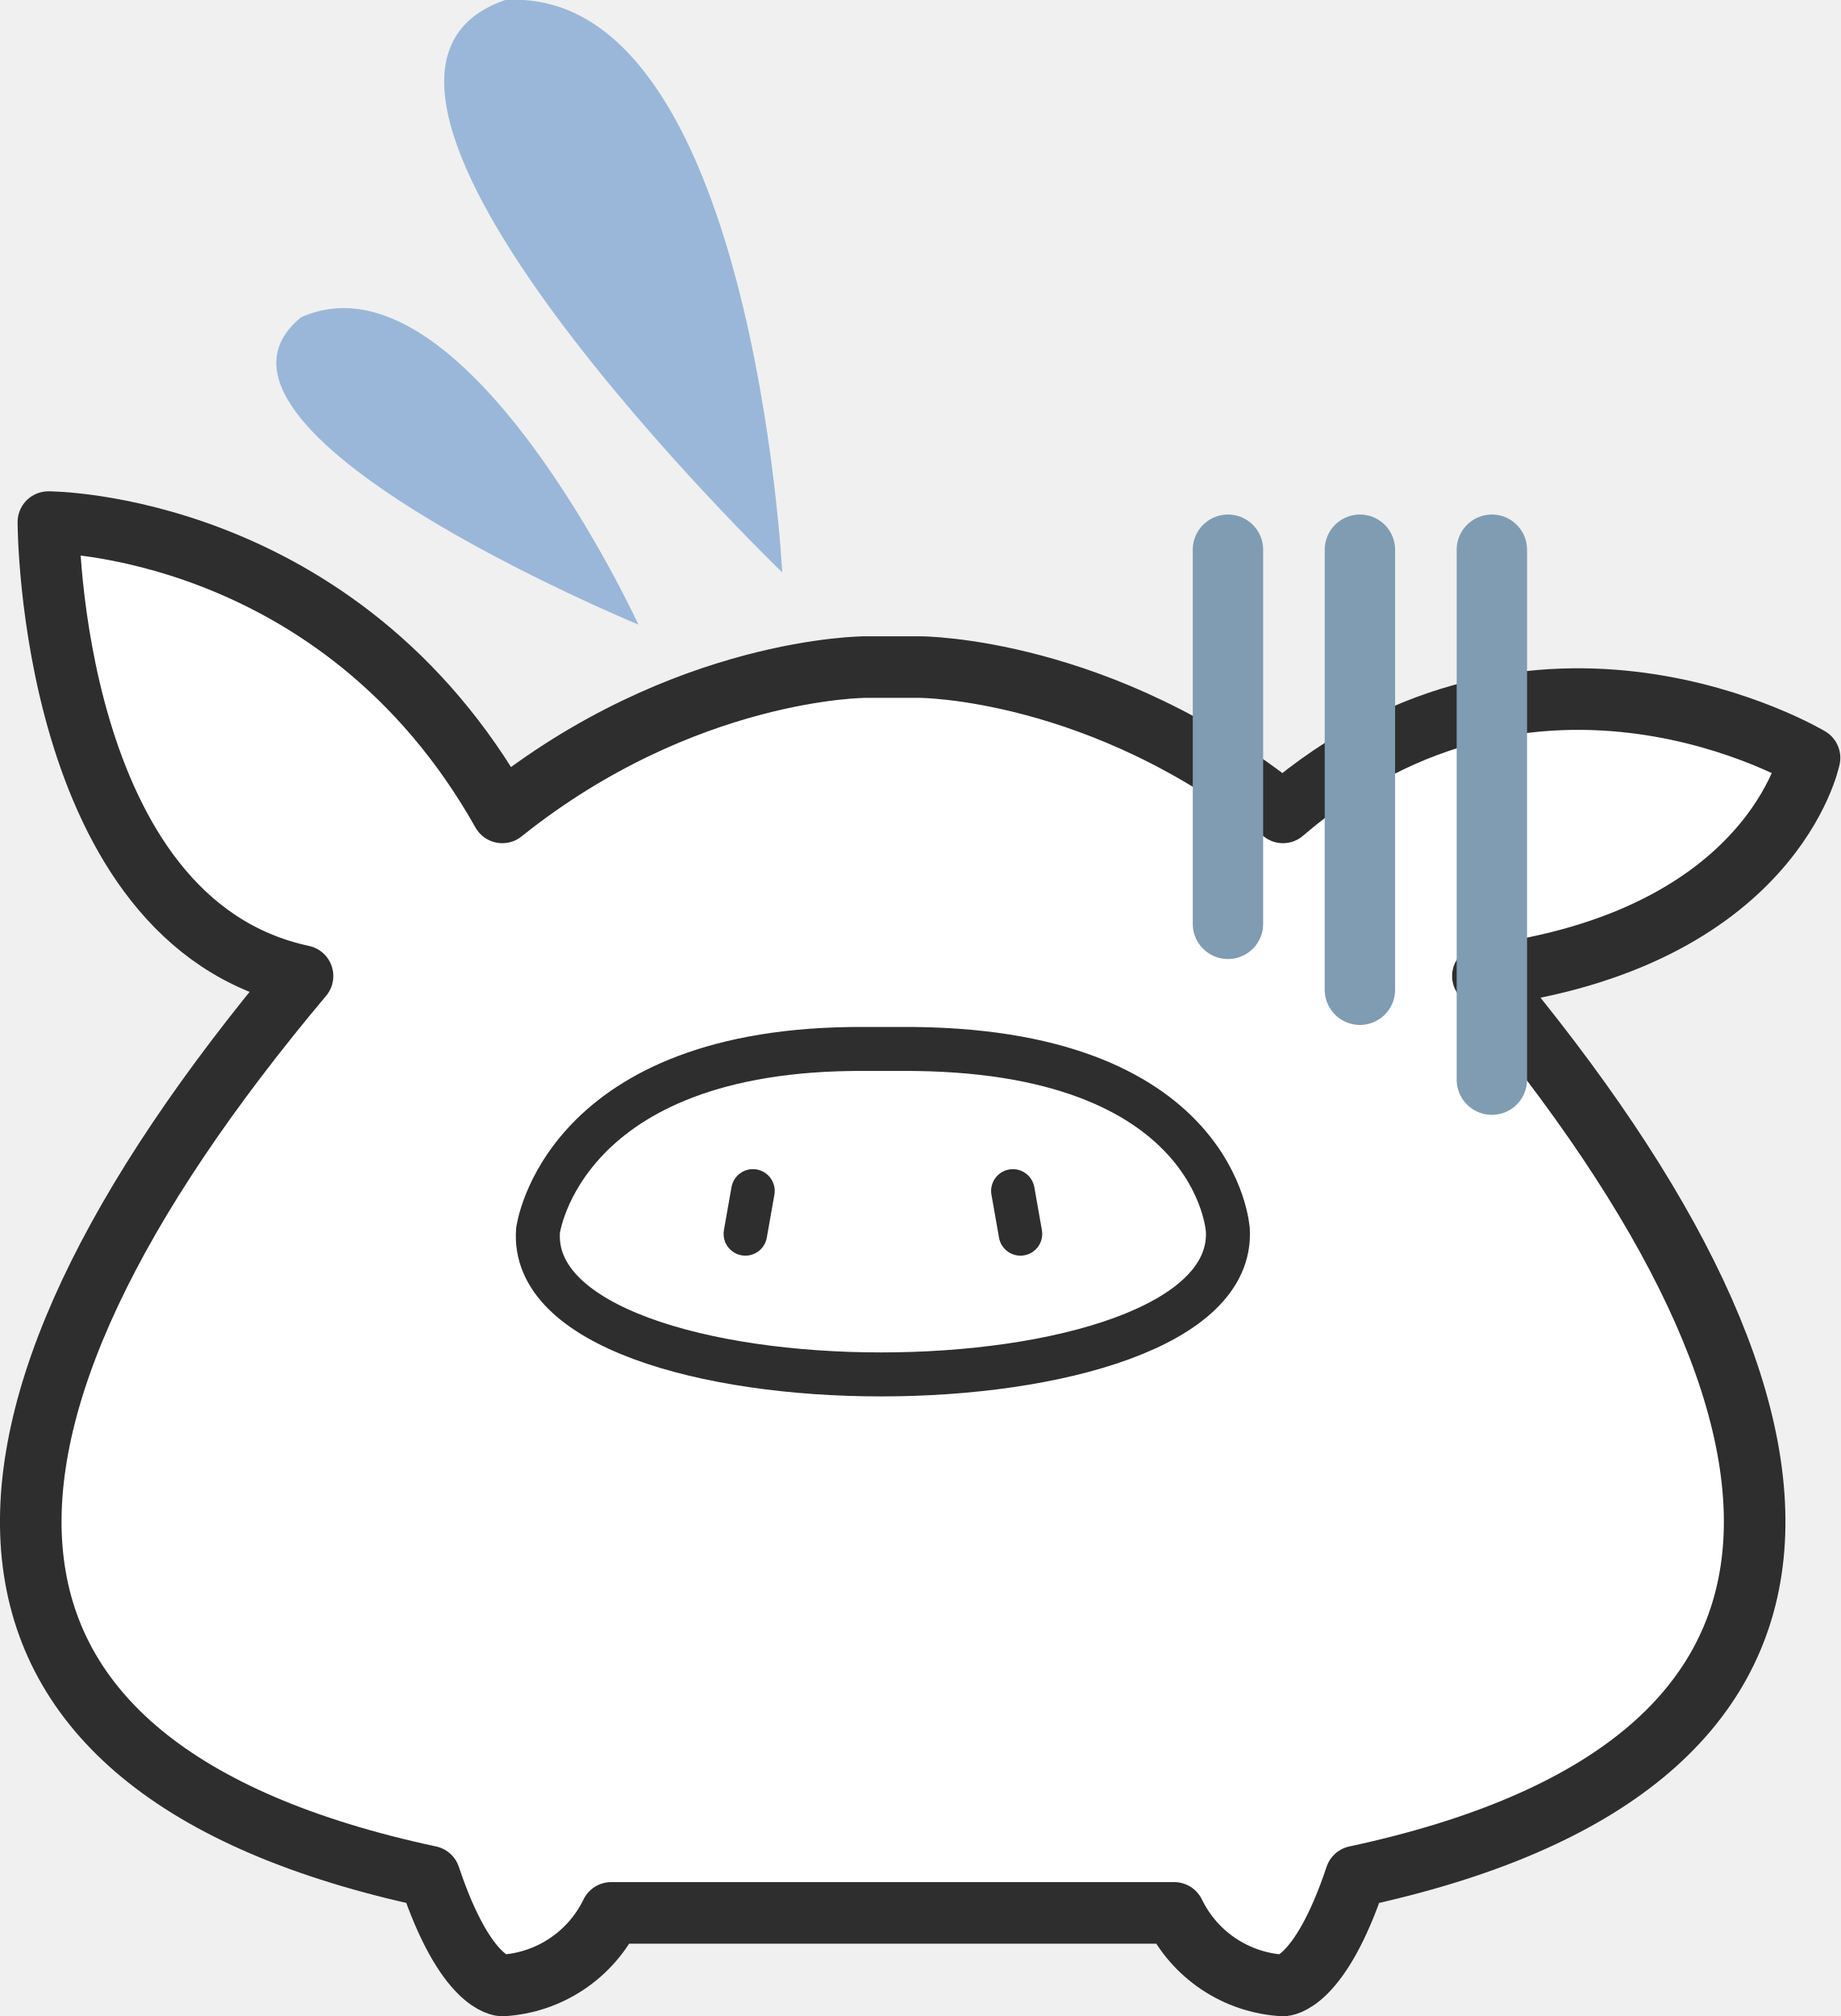
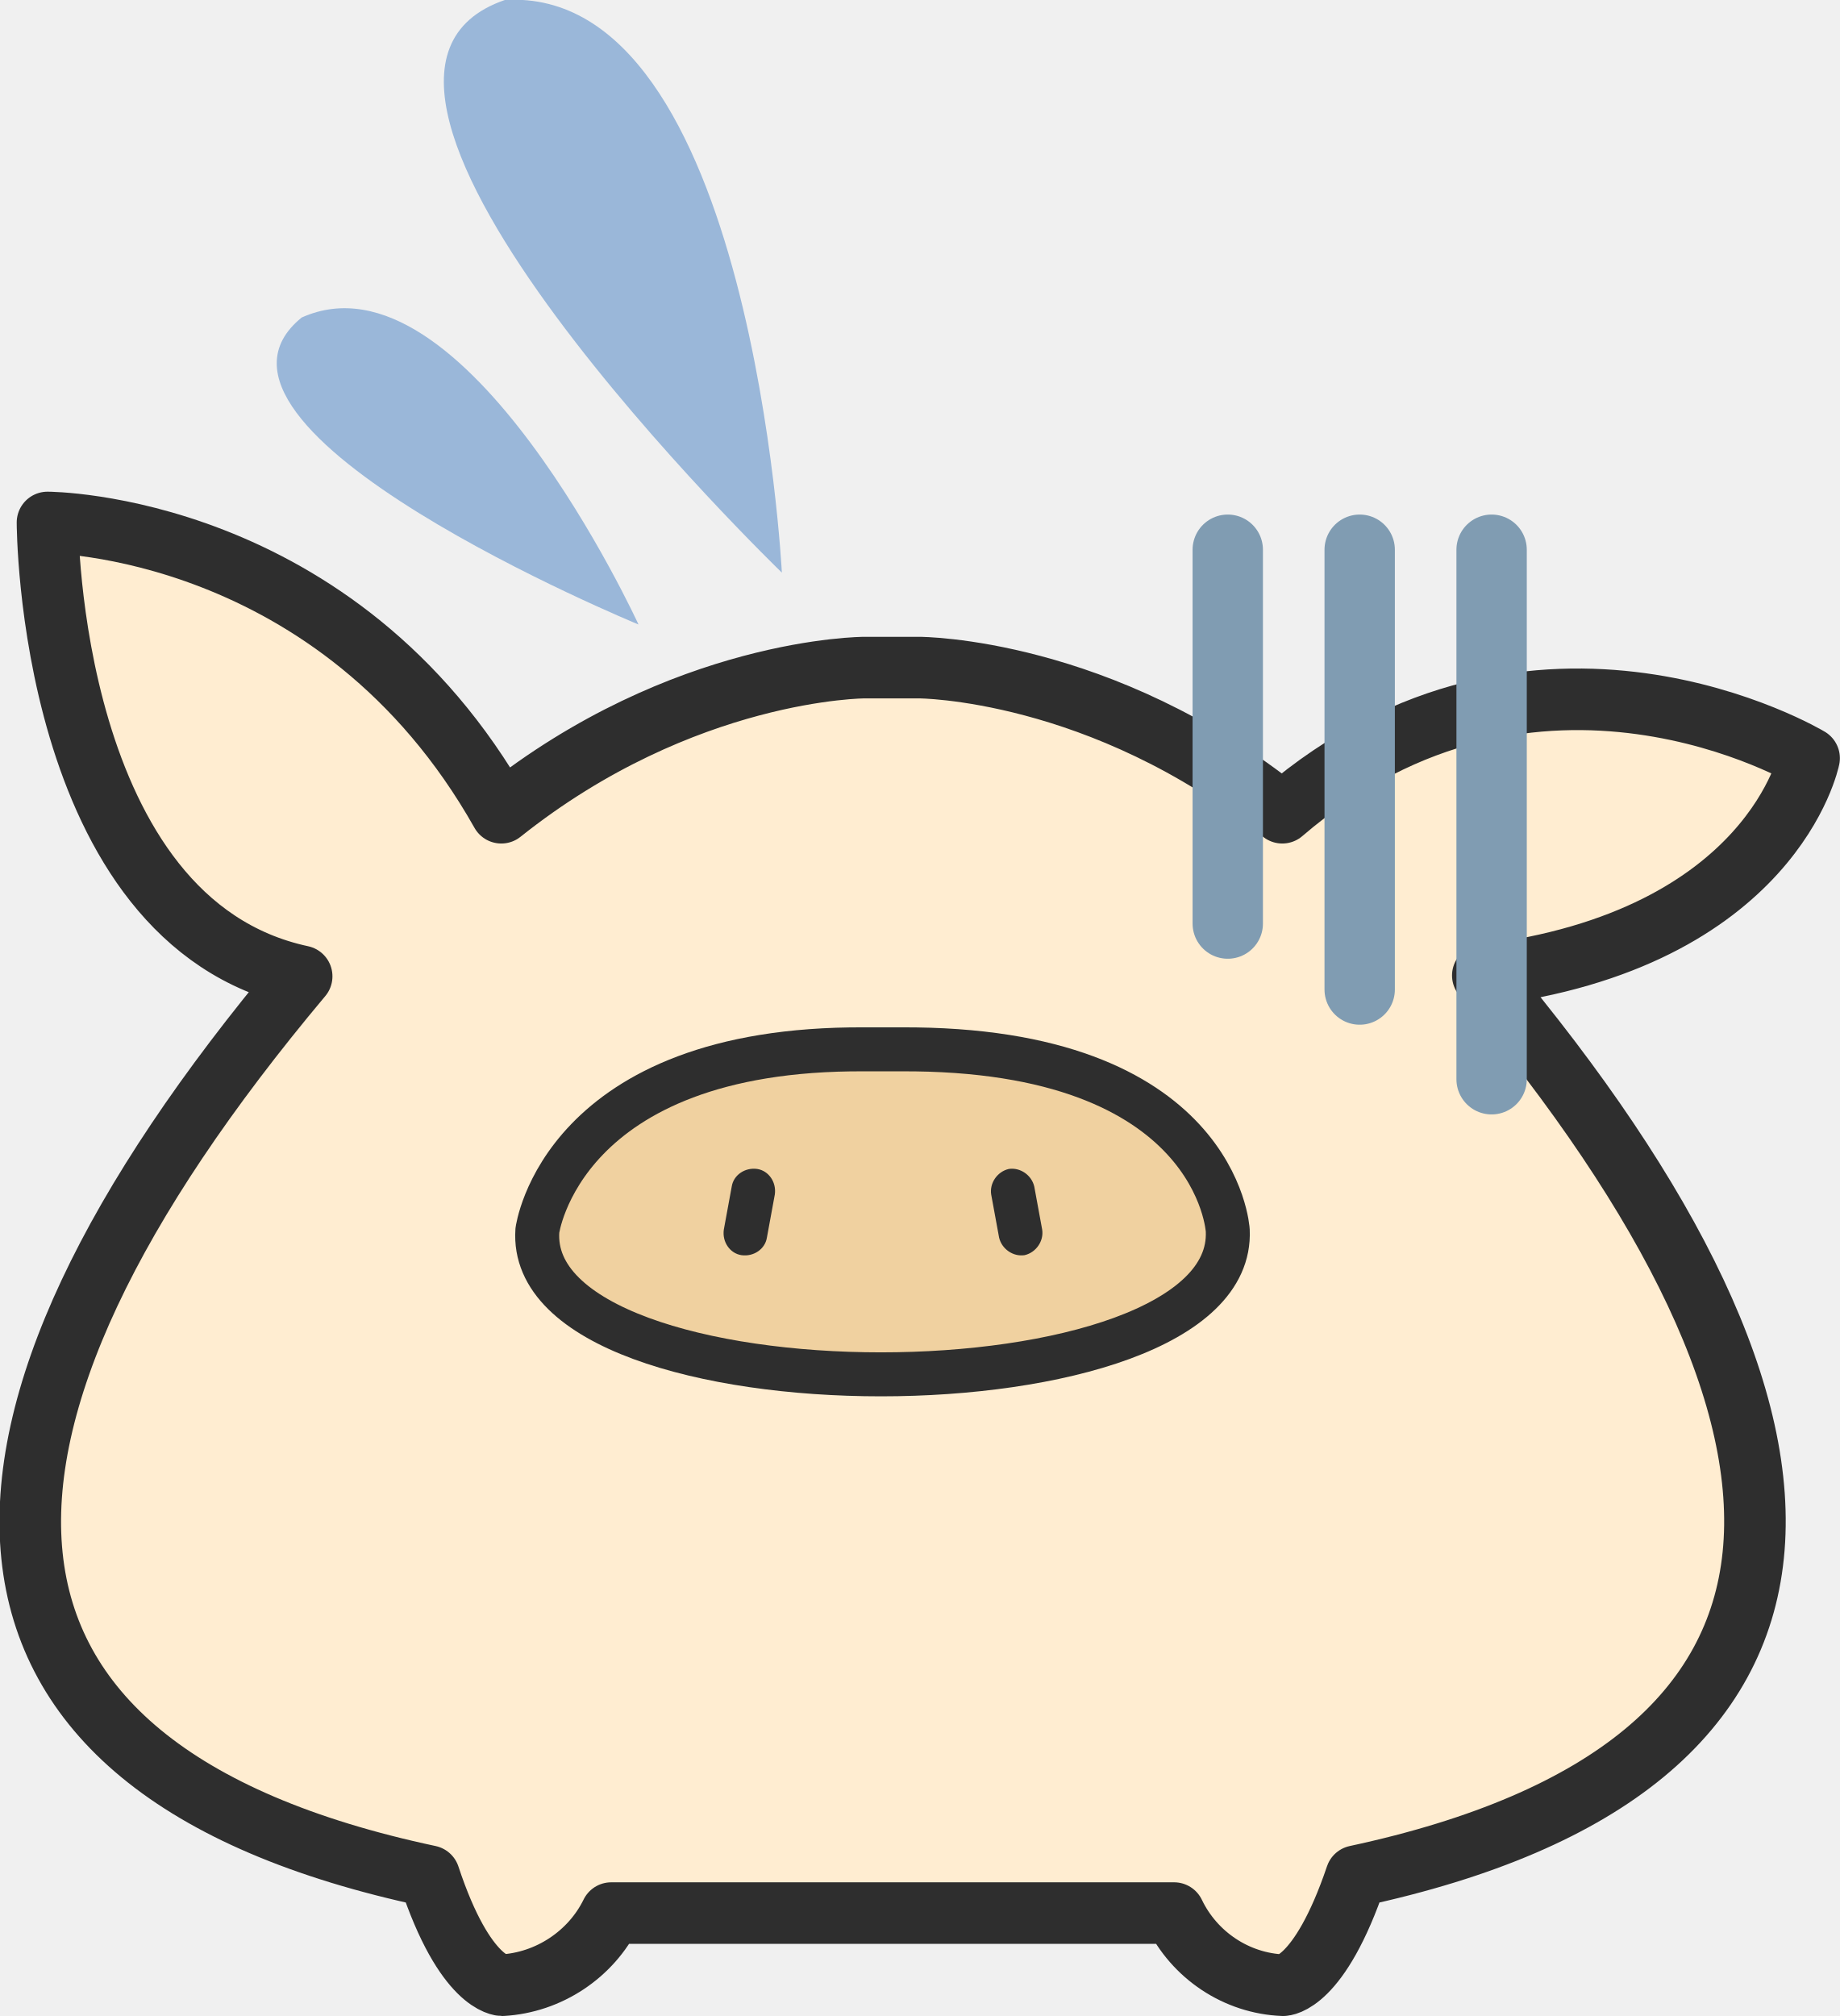
- <svg xmlns="http://www.w3.org/2000/svg" viewBox="0 0 209.2 229.17">
-   <defs>
-     <style>.cls-5{stroke-linecap:round}.cls-3{fill:#2e2e2e}.cls-4{fill:#9ab7d9}.cls-5{fill:none;stroke:#809cb2;stroke-miterlimit:10;stroke-width:8px}</style>
-   </defs>
-   <g id="レイヤー_2" data-name="レイヤー 2">
-     <g id="_動物_表情パターン" data-name="【動物】表情パターン">
-       <g id="体調悪い時">
-         <path d="M205.7 86.15s-31-18.57-59.86 6.2c-20.63-16.52-41.27-16.52-41.27-16.52h-6.2s-20.63 0-41.27 16.52c-18.58-33-51.6-33-51.6-33s0 45.41 28.89 51.6c-43.34 51.6-43.34 90 14.45 102.37 4.13 12.38 8.26 12.38 8.26 12.38a14.66 14.66 0 0012.38-8.25h64a14.66 14.66 0 0012.38 8.25s4.13 0 8.26-12.38c57.79-12.38 57.79-50.77 14.45-102.37 33-4.16 37.13-24.8 37.13-24.8z" stroke-width="7" fill="#fff" stroke="#2e2e2e" stroke-linejoin="round" />
-         <path d="M139.58 139.88s-1.1-20.84-37.15-20.64h-4.12c-34.47-.2-37.15 20.64-37.15 20.64-1.59 21.81 79.45 21.81 78.42 0z" stroke-width="5" stroke-linecap="round" fill="#fff" stroke="#2e2e2e" stroke-linejoin="round" />
-         <rect class="cls-3" x="80.21" y="135.34" width="9.91" height="4.95" rx="2.48" transform="rotate(-80 85.166 137.82)" />
-         <rect class="cls-3" x="113.1" y="132.87" width="4.95" height="9.91" rx="2.48" transform="rotate(-10 115.555 137.84)" />
-         <path class="cls-4" d="M88.92 65.07S85.54-1.69 57.44 0C30.91 9.12 88.92 65.07 88.92 65.07zM72.57 71S52.73 27.83 34.22 36.07C18.7 48.76 72.57 71 72.57 71z" />
-         <path class="cls-5" d="M139.59 62.49v42.53M154.59 62.49v50.02M169.59 62.49v60.24" />
-       </g>
-     </g>
-   </g>
+ <svg xmlns="http://www.w3.org/2000/svg" version="1.1" id="レイヤー_1" x="0" y="0" viewBox="0 0 209.2 229.2" xml:space="preserve">
+   <style>.st2{fill:#2e2e2e}.st3{fill:#9ab7d9}.st4{fill:none;stroke:#809cb2;stroke-width:8;stroke-linecap:round;stroke-miterlimit:10}</style>
+   <path d="M205.7 86.2s-31-18.6-59.9 6.2c-20.6-16.5-41.3-16.5-41.3-16.5h-6.2s-20.6 0-41.3 16.5c-18.6-33-51.6-33-51.6-33s0 45.4 28.9 51.6C-9 162.6-9 201 48.8 213.3c4.1 12.4 8.3 12.4 8.3 12.4 5.3-.3 10.1-3.5 12.4-8.2h64c2.3 4.8 7.1 8 12.4 8.2 0 0 4.1 0 8.3-12.4 57.8-12.4 57.8-50.8 14.4-102.4 33-4.1 37.1-24.7 37.1-24.7z" fill="#ffedd1" stroke="#2e2e2e" stroke-width="7" stroke-linejoin="round" />
+   <path d="M139.6 139.9s-1.1-20.8-37.2-20.6h-4.1c-34.5-.2-37.2 20.6-37.2 20.6-1.5 21.8 79.5 21.8 78.5 0z" fill="#f0d1a0" stroke="#2e2e2e" stroke-width="5" stroke-linecap="round" stroke-linejoin="round" />
+   <path class="st2" d="M82.3 139.8l.9-4.9c.2-1.3 1.5-2.2 2.9-2 1.3.2 2.2 1.5 2 2.9l-.9 4.9c-.2 1.3-1.5 2.2-2.9 2-1.3-.2-2.2-1.5-2-2.9zM114.7 132.9c1.3-.2 2.6.7 2.9 2l.9 4.9c.2 1.3-.7 2.6-2 2.9-1.3.2-2.6-.7-2.9-2l-.9-4.9c-.2-1.3.7-2.6 2-2.9z" />
+   <path class="st3" d="M88.9 65.1S85.5-1.7 57.4 0C30.9 9.1 88.9 65.1 88.9 65.1zM72.6 71S52.8 27.8 34.3 36.1C18.7 48.8 72.6 71 72.6 71z" />
+   <path class="st4" d="M139.6 62.5V105M154.6 62.5v50M169.6 62.5v60.2" />
</svg>
